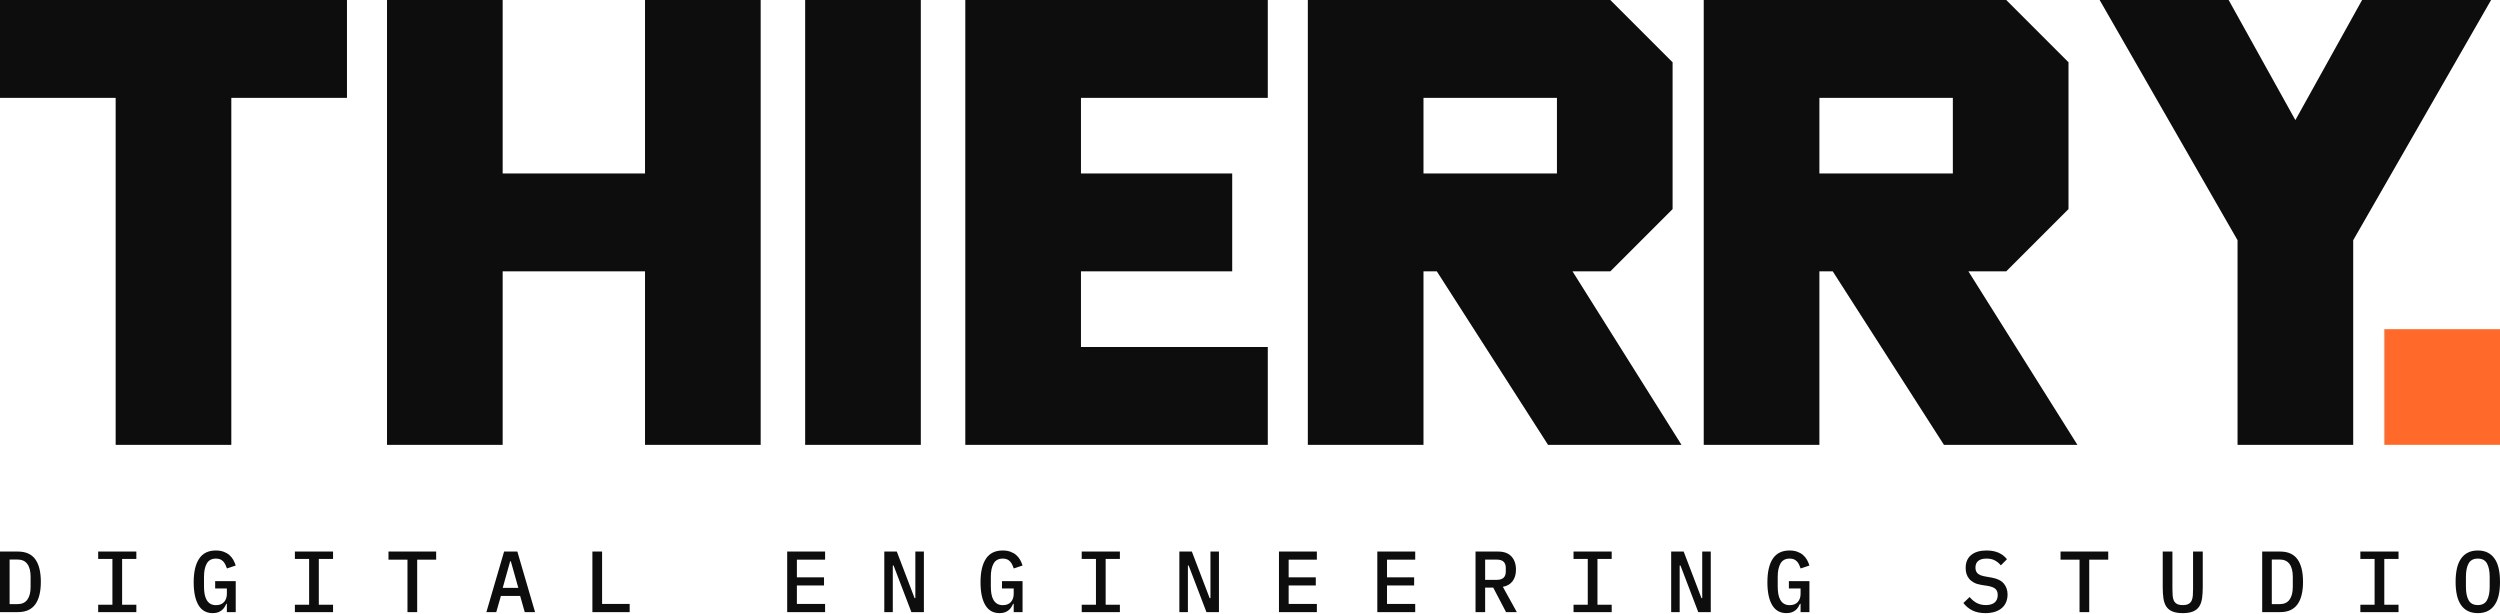
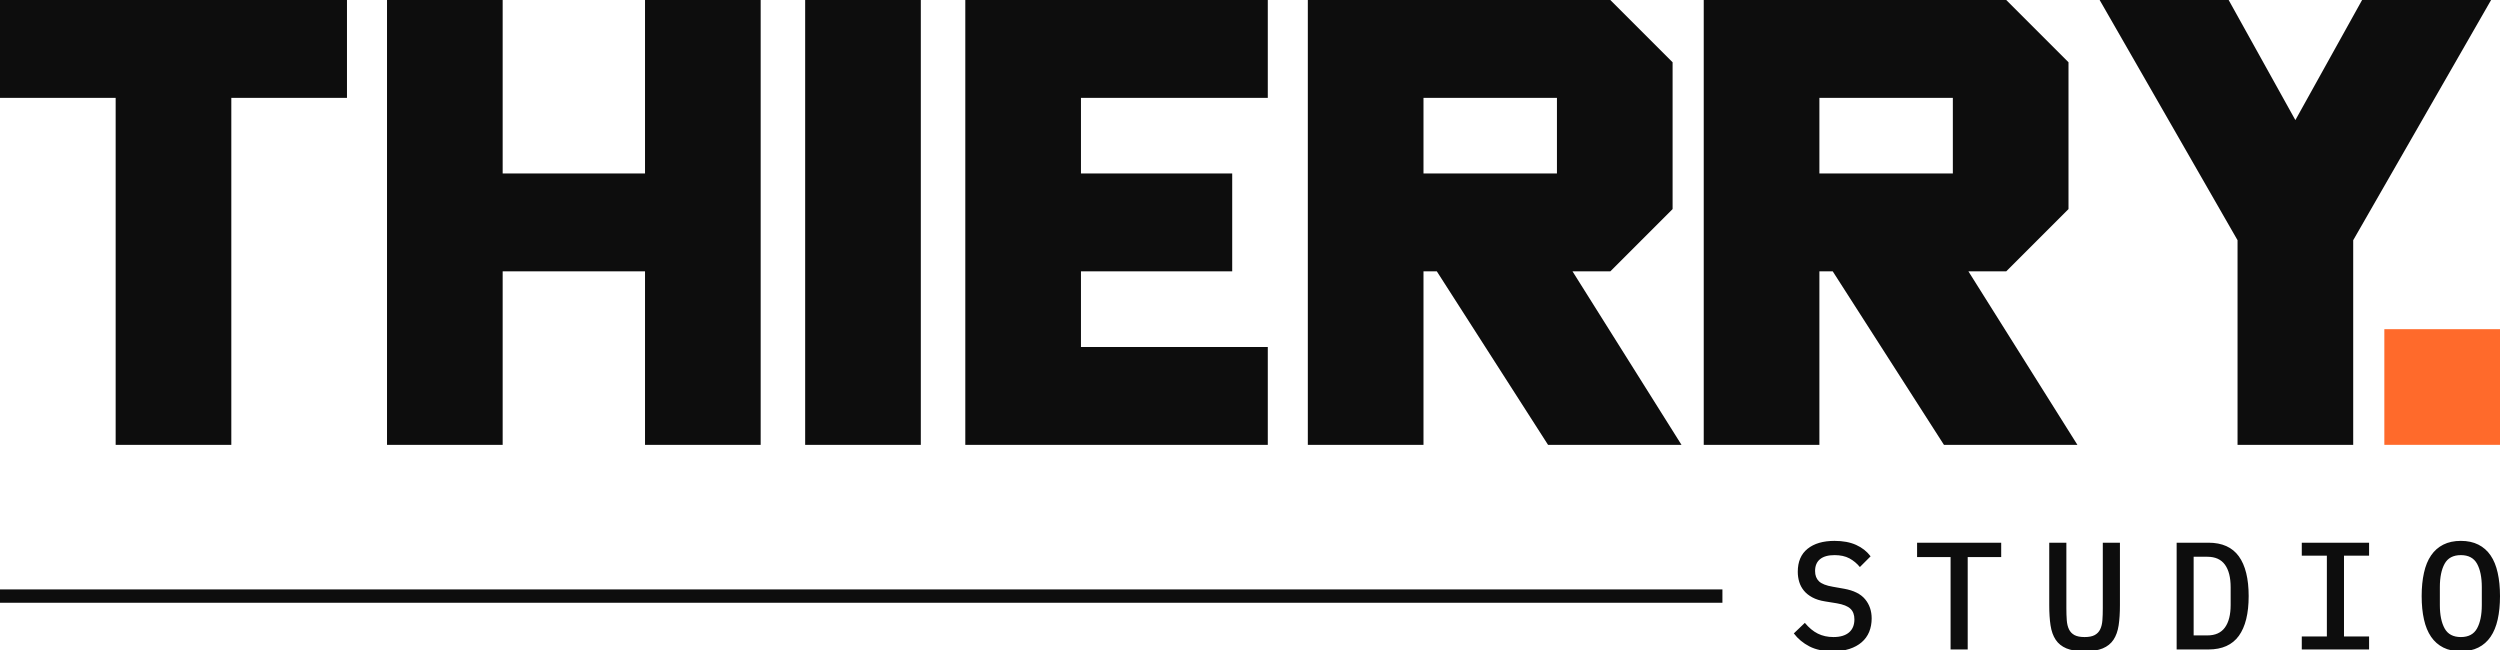
- <svg xmlns="http://www.w3.org/2000/svg" viewBox="0 0 562 138" width="562" height="138" role="img" aria-label="Thierry Araújo — Digital Engineering Studio">
+ <svg xmlns="http://www.w3.org/2000/svg" viewBox="0 0 562 146" width="562" height="146" role="img" aria-label="THIERRY. Studio">
  <path fill="#0D0D0D" fill-rule="evenodd" d="M0 0L78 0L78 22L52 22L52 100L26 100L26 22L0 22ZM87 0L113 0L113 39L145 39L145 0L171 0L171 100L145 100L145 61L113 61L113 100L87 100ZM181 0L207 0L207 100L181 100ZM217 0L285 0L285 22L243 22L243 39L277 39L277 61L243 61L243 78L285 78L285 100L217 100ZM294 0L362 0L376 14L376 47L362 61L353.5 61L378 100L348 100L323 61L320 61L320 100L294 100ZM320 22L350 22L350 39L320 39ZM383 0L451 0L465 14L465 47L451 61L442.5 61L467 100L437 100L412 61L409 61L409 100L383 100ZM409 22L439 22L439 39L409 39ZM472 0L501 0L516 27L531 0L560 0L529 54L529 100L503 100L503 54Z" />
  <rect x="536" y="74" width="26" height="26" fill="#FF6A2B" />
-   <path fill="#0D0D0D" fill-rule="evenodd" d="M0 137.6L0 123.99L4.05 123.99Q6.67 123.99 7.93 125.72Q9.18 127.46 9.18 130.79L9.18 130.79Q9.18 134.13 7.93 135.86Q6.67 137.6 4.05 137.6L4.05 137.6L0 137.6M2.16 135.81L3.92 135.81Q5.42 135.81 6.15 134.8Q6.88 133.8 6.88 131.93L6.88 131.93L6.88 129.66Q6.88 127.79 6.15 126.79Q5.42 125.78 3.92 125.78L3.92 125.78L2.16 125.78L2.16 135.81M30.65 137.6L22.07 137.6L22.07 135.94L25.27 135.94L25.27 125.65L22.07 125.65L22.07 123.99L30.65 123.99L30.65 125.65L27.45 125.65L27.45 135.94L30.65 135.94L30.65 137.6M51 137.6L51 135.73L50.87 135.73Q50.69 136.14 50.45 136.52Q50.21 136.9 49.84 137.19Q49.48 137.48 48.98 137.66Q48.47 137.83 47.81 137.83L47.81 137.83Q45.68 137.83 44.61 136.02Q43.54 134.21 43.54 130.89L43.54 130.89Q43.54 127.42 44.77 125.59Q45.99 123.75 48.53 123.75L48.53 123.75Q49.52 123.75 50.27 124.03Q51.02 124.3 51.55 124.76Q52.08 125.22 52.43 125.83Q52.78 126.45 52.99 127.13L52.99 127.13L51.02 127.79Q50.87 127.34 50.67 126.94Q50.48 126.54 50.2 126.23Q49.91 125.92 49.51 125.74Q49.11 125.57 48.55 125.57L48.55 125.57Q47.12 125.57 46.49 126.67Q45.86 127.77 45.86 129.64L45.86 129.64L45.86 131.81Q45.86 132.74 45.99 133.52Q46.13 134.3 46.45 134.86Q46.77 135.42 47.29 135.73Q47.81 136.04 48.55 136.04L48.55 136.04Q49.74 136.04 50.37 135.33Q51 134.62 51 133.5L51 133.5L51 132.28L48.37 132.28L48.37 130.64L52.99 130.64L52.99 137.6L51 137.6M74.87 137.6L66.29 137.6L66.29 135.94L69.49 135.94L69.49 125.65L66.29 125.65L66.29 123.99L74.87 123.99L74.87 125.65L71.67 125.65L71.67 135.94L74.87 135.94L74.87 137.6M98.05 125.82L93.78 125.82L93.78 137.6L91.6 137.6L91.6 125.82L87.33 125.82L87.33 123.99L98.05 123.99L98.05 125.82M120.28 137.6L117.96 137.6L116.93 133.97L112.6 133.97L111.56 137.6L109.34 137.6L113.32 123.99L116.3 123.99L120.28 137.6M116.52 132.16L114.84 126.19L114.68 126.19L113.01 132.16L116.52 132.16M141.55 137.6L133.17 137.6L133.17 123.99L135.35 123.99L135.35 135.77L141.55 135.77L141.55 137.6M185.48 137.6L176.96 137.6L176.96 123.99L185.48 123.99L185.48 125.82L179.14 125.82L179.14 129.78L185.24 129.78L185.24 131.61L179.14 131.61L179.14 135.77L185.48 135.77L185.48 137.6M204.88 137.6L200.88 127.13L200.7 127.13L200.7 137.6L198.79 137.6L198.79 123.99L201.6 123.99L205.6 134.46L205.77 134.46L205.77 123.99L207.69 123.99L207.69 137.6L204.88 137.6M227.88 137.6L227.88 135.73L227.75 135.73Q227.57 136.14 227.33 136.52Q227.09 136.9 226.72 137.19Q226.36 137.48 225.86 137.66Q225.35 137.83 224.69 137.83L224.69 137.83Q222.56 137.83 221.49 136.02Q220.42 134.21 220.42 130.89L220.42 130.89Q220.42 127.42 221.65 125.59Q222.87 123.75 225.41 123.75L225.41 123.75Q226.4 123.75 227.15 124.03Q227.9 124.3 228.43 124.76Q228.96 125.22 229.31 125.83Q229.66 126.45 229.87 127.13L229.87 127.13L227.9 127.79Q227.75 127.34 227.55 126.94Q227.36 126.54 227.08 126.23Q226.79 125.92 226.39 125.74Q225.99 125.57 225.43 125.57L225.43 125.57Q224 125.57 223.37 126.67Q222.74 127.77 222.74 129.64L222.74 129.64L222.74 131.81Q222.74 132.74 222.87 133.52Q223.01 134.3 223.33 134.86Q223.65 135.42 224.17 135.73Q224.69 136.04 225.43 136.04L225.43 136.04Q226.62 136.04 227.25 135.33Q227.88 134.62 227.88 133.5L227.88 133.5L227.88 132.28L225.25 132.28L225.25 130.64L229.87 130.64L229.87 137.6L227.88 137.6M251.75 137.6L243.17 137.6L243.17 135.94L246.37 135.94L246.37 125.65L243.17 125.65L243.17 123.99L251.75 123.99L251.75 125.65L248.55 125.65L248.55 135.94L251.75 135.94L251.75 137.6M271.21 137.6L267.21 127.13L267.04 127.13L267.04 137.6L265.12 137.6L265.12 123.99L267.93 123.99L271.93 134.46L272.11 134.46L272.11 123.99L274.02 123.99L274.02 137.6L271.21 137.6M296.03 137.6L287.51 137.6L287.51 123.99L296.03 123.99L296.03 125.82L289.69 125.82L289.69 129.78L295.79 129.78L295.79 131.61L289.69 131.61L289.69 135.77L296.03 135.77L296.03 137.6M318.14 137.6L309.62 137.6L309.62 123.99L318.14 123.99L318.14 125.82L311.8 125.82L311.8 129.78L317.9 129.78L317.9 131.61L311.8 131.61L311.8 135.77L318.14 135.77L318.14 137.6M333.86 132.1L333.86 137.6L331.7 137.6L331.7 123.99L336.79 123.99Q338.74 123.99 339.76 125.08Q340.79 126.17 340.79 128.08L340.79 128.08Q340.79 129.64 340.02 130.66Q339.26 131.67 337.84 131.91L337.84 131.91L340.98 137.6L338.56 137.6L335.68 132.1L333.86 132.1M333.86 130.35L336.48 130.35Q338.5 130.35 338.5 128.49L338.5 128.49L338.5 127.66Q338.5 125.8 336.48 125.8L336.48 125.8L333.86 125.8L333.86 130.35M362.31 137.6L353.73 137.6L353.73 135.94L356.93 135.94L356.93 125.65L353.73 125.65L353.73 123.99L362.31 123.99L362.31 125.65L359.11 125.65L359.11 135.94L362.31 135.94L362.31 137.6M381.77 137.6L377.77 127.13L377.59 127.13L377.59 137.6L375.68 137.6L375.68 123.99L378.49 123.99L382.49 134.46L382.66 134.46L382.66 123.99L384.58 123.99L384.58 137.6L381.77 137.6M404.77 137.6L404.77 135.73L404.64 135.73Q404.46 136.14 404.22 136.52Q403.98 136.9 403.61 137.19Q403.25 137.48 402.75 137.66Q402.24 137.83 401.58 137.83L401.58 137.83Q399.45 137.83 398.38 136.02Q397.31 134.21 397.31 130.89L397.31 130.89Q397.31 127.42 398.53 125.59Q399.76 123.75 402.3 123.75L402.3 123.75Q403.29 123.75 404.04 124.03Q404.79 124.3 405.32 124.76Q405.85 125.22 406.2 125.83Q406.55 126.45 406.76 127.13L406.76 127.13L404.79 127.79Q404.64 127.34 404.44 126.94Q404.25 126.54 403.97 126.23Q403.68 125.92 403.28 125.74Q402.88 125.57 402.32 125.57L402.32 125.57Q400.89 125.57 400.26 126.67Q399.63 127.77 399.63 129.64L399.63 129.64L399.63 131.81Q399.63 132.74 399.76 133.52Q399.9 134.3 400.22 134.86Q400.54 135.42 401.06 135.73Q401.58 136.04 402.32 136.04L402.32 136.04Q403.51 136.04 404.14 135.33Q404.77 134.62 404.77 133.5L404.77 133.5L404.77 132.28L402.14 132.28L402.14 130.64L406.76 130.64L406.76 137.6L404.77 137.6M446.34 137.83L446.34 137.83Q444.57 137.83 443.36 137.21Q442.15 136.59 441.37 135.55L441.37 135.55L442.77 134.21Q443.55 135.14 444.43 135.58Q445.31 136.02 446.42 136.02L446.42 136.02Q447.71 136.02 448.4 135.44Q449.09 134.85 449.09 133.76L449.09 133.76Q449.09 132.88 448.59 132.4Q448.08 131.93 446.85 131.71L446.85 131.71L445.37 131.48Q444.39 131.32 443.73 130.96Q443.07 130.6 442.66 130.1Q442.25 129.6 442.06 128.99Q441.88 128.38 441.88 127.69L441.88 127.69Q441.88 125.76 443.13 124.76Q444.37 123.75 446.56 123.75L446.56 123.75Q448.18 123.75 449.32 124.27Q450.46 124.79 451.16 125.72L451.16 125.72L449.79 127.09Q449.23 126.41 448.46 125.99Q447.69 125.57 446.56 125.57L446.56 125.57Q445.35 125.57 444.71 126.09Q444.08 126.6 444.08 127.6L444.08 127.6Q444.08 128.44 444.58 128.91Q445.08 129.39 446.34 129.6L446.34 129.6L447.79 129.86Q449.62 130.19 450.46 131.19Q451.3 132.2 451.3 133.64L451.3 133.64Q451.3 134.58 450.97 135.36Q450.65 136.14 450.02 136.68Q449.38 137.23 448.46 137.53Q447.53 137.83 446.34 137.83M473.93 125.82L469.66 125.82L469.66 137.6L467.48 137.6L467.48 125.82L463.21 125.82L463.21 123.99L473.93 123.99L473.93 125.82M486.18 123.99L488.36 123.99L488.36 132.35Q488.36 133.19 488.41 133.88Q488.46 134.56 488.69 135.04Q488.93 135.51 489.39 135.77Q489.86 136.02 490.68 136.02L490.68 136.02Q491.5 136.02 491.97 135.77Q492.44 135.51 492.67 135.04Q492.9 134.56 492.95 133.88Q493 133.19 493 132.35L493 132.35L493 123.99L495.18 123.99L495.18 131.96Q495.18 133.43 495.02 134.53Q494.85 135.63 494.37 136.36Q493.88 137.09 492.99 137.46Q492.1 137.83 490.68 137.83L490.68 137.83Q489.26 137.83 488.37 137.46Q487.48 137.09 486.99 136.36Q486.51 135.63 486.34 134.53Q486.18 133.43 486.18 131.96L486.18 131.96L486.18 123.99M508.54 137.6L508.54 123.99L512.6 123.99Q515.21 123.99 516.47 125.72Q517.72 127.46 517.72 130.79L517.72 130.79Q517.72 134.13 516.47 135.86Q515.21 137.6 512.6 137.6L512.6 137.6L508.54 137.6M510.7 135.81L512.46 135.81Q513.96 135.81 514.69 134.8Q515.42 133.8 515.42 131.93L515.42 131.93L515.42 129.66Q515.42 127.79 514.69 126.79Q513.96 125.78 512.46 125.78L512.46 125.78L510.7 125.78L510.7 135.81M539.19 137.6L530.61 137.6L530.61 135.94L533.81 135.94L533.81 125.65L530.61 125.65L530.61 123.99L539.19 123.99L539.19 125.65L535.99 125.65L535.99 135.94L539.19 135.94L539.19 137.6M557.01 137.83L557.01 137.83Q555.72 137.83 554.78 137.36Q553.83 136.88 553.22 135.98Q552.6 135.08 552.31 133.78Q552.02 132.47 552.02 130.79L552.02 130.79Q552.02 129.14 552.31 127.82Q552.6 126.5 553.22 125.61Q553.83 124.71 554.78 124.23Q555.72 123.75 557.01 123.75L557.01 123.75Q558.3 123.75 559.24 124.23Q560.19 124.71 560.8 125.61Q561.42 126.5 561.71 127.82Q562 129.14 562 130.79L562 130.79Q562 132.47 561.71 133.78Q561.42 135.08 560.8 135.98Q560.19 136.88 559.24 137.36Q558.3 137.83 557.01 137.83M557.01 136.02L557.01 136.02Q558.47 136.02 559.08 134.92Q559.68 133.82 559.68 131.93L559.68 131.93L559.68 129.64Q559.68 127.77 559.08 126.67Q558.47 125.57 557.01 125.57L557.01 125.57Q555.55 125.57 554.94 126.67Q554.34 127.77 554.34 129.64L554.34 129.64L554.34 131.94Q554.34 133.82 554.94 134.92Q555.55 136.02 557.01 136.02" />
+   <rect x="0" y="132.5" width="387.2" height="3" fill="#0D0D0D" />
+   <path fill="#0D0D0D" fill-rule="evenodd" d="M412.02 146.41L412.02 146.41Q408.89 146.41 406.76 145.31Q404.63 144.21 403.25 142.39L403.25 142.39L405.73 140.02Q407.1 141.67 408.65 142.44Q410.2 143.21 412.16 143.21L412.16 143.21Q414.43 143.21 415.65 142.18Q416.87 141.15 416.87 139.23L416.87 139.23Q416.87 137.68 415.97 136.84Q415.08 135.99 412.91 135.62L412.91 135.62L410.3 135.2Q408.58 134.93 407.41 134.29Q406.24 133.66 405.52 132.78Q404.8 131.9 404.47 130.82Q404.14 129.74 404.14 128.53L404.14 128.53Q404.14 125.13 406.35 123.36Q408.55 121.59 412.4 121.59L412.4 121.59Q415.25 121.59 417.26 122.5Q419.27 123.41 420.51 125.06L420.51 125.06L418.1 127.47Q417.11 126.26 415.75 125.52Q414.39 124.79 412.4 124.79L412.4 124.79Q410.27 124.79 409.15 125.7Q408.03 126.61 408.03 128.36L408.03 128.36Q408.03 129.84 408.91 130.68Q409.78 131.52 412.02 131.9L412.02 131.9L414.56 132.35Q417.8 132.93 419.27 134.7Q420.75 136.48 420.75 139.02L420.75 139.02Q420.75 140.67 420.19 142.05Q419.62 143.42 418.5 144.38Q417.38 145.35 415.75 145.88Q414.12 146.41 412.02 146.41M449.87 125.23L442.34 125.23L442.34 146L438.49 146L438.49 125.23L430.96 125.23L430.96 122L449.87 122L449.87 125.23M460.67 122L464.52 122L464.52 136.75Q464.52 138.23 464.61 139.43Q464.7 140.64 465.11 141.48Q465.52 142.32 466.35 142.77Q467.17 143.21 468.62 143.21L468.62 143.21Q470.06 143.21 470.88 142.77Q471.71 142.32 472.12 141.48Q472.53 140.64 472.62 139.43Q472.71 138.23 472.71 136.75L472.71 136.75L472.71 122L476.56 122L476.56 136.06Q476.56 138.64 476.27 140.58Q475.97 142.53 475.11 143.82Q474.25 145.11 472.69 145.76Q471.13 146.41 468.62 146.41L468.62 146.41Q466.11 146.41 464.54 145.76Q462.98 145.11 462.12 143.82Q461.26 142.53 460.96 140.58Q460.67 138.64 460.67 136.06L460.67 136.06L460.67 122M489.31 146L489.31 122L496.46 122Q501.07 122 503.29 125.06Q505.5 128.12 505.5 134L505.5 134Q505.5 139.88 503.29 142.94Q501.07 146 496.46 146L496.46 146L489.31 146M493.13 142.84L496.22 142.84Q498.87 142.84 500.16 141.07Q501.45 139.3 501.45 135.99L501.45 135.99L501.45 132.01Q501.45 128.7 500.16 126.93Q498.87 125.16 496.22 125.16L496.22 125.16L493.13 125.16L493.13 142.84M532.57 146L517.44 146L517.44 143.08L523.08 143.08L523.08 124.92L517.44 124.92L517.44 122L532.57 122L532.57 124.92L526.93 124.92L526.93 143.08L532.57 143.08L532.57 146M553.2 146.41L553.2 146.41Q550.93 146.41 549.26 145.57Q547.59 144.73 546.51 143.15Q545.42 141.56 544.91 139.26Q544.39 136.96 544.39 134L544.39 134Q544.39 131.08 544.91 128.76Q545.42 126.44 546.51 124.85Q547.59 123.27 549.26 122.43Q550.93 121.59 553.2 121.59L553.2 121.59Q555.46 121.59 557.13 122.43Q558.8 123.27 559.88 124.85Q560.97 126.44 561.48 128.76Q562 131.08 562 134L562 134Q562 136.96 561.48 139.26Q560.97 141.56 559.88 143.15Q558.8 144.73 557.13 145.57Q555.46 146.41 553.2 146.41M553.2 143.21L553.2 143.21Q555.77 143.21 556.84 141.27Q557.91 139.33 557.91 135.99L557.91 135.99L557.91 131.97Q557.91 128.67 556.84 126.73Q555.77 124.79 553.2 124.79L553.2 124.79Q550.62 124.79 549.55 126.73Q548.48 128.67 548.48 131.97L548.48 131.97L548.48 136.03Q548.48 139.33 549.55 141.27Q550.62 143.21 553.2 143.21" />
</svg>
